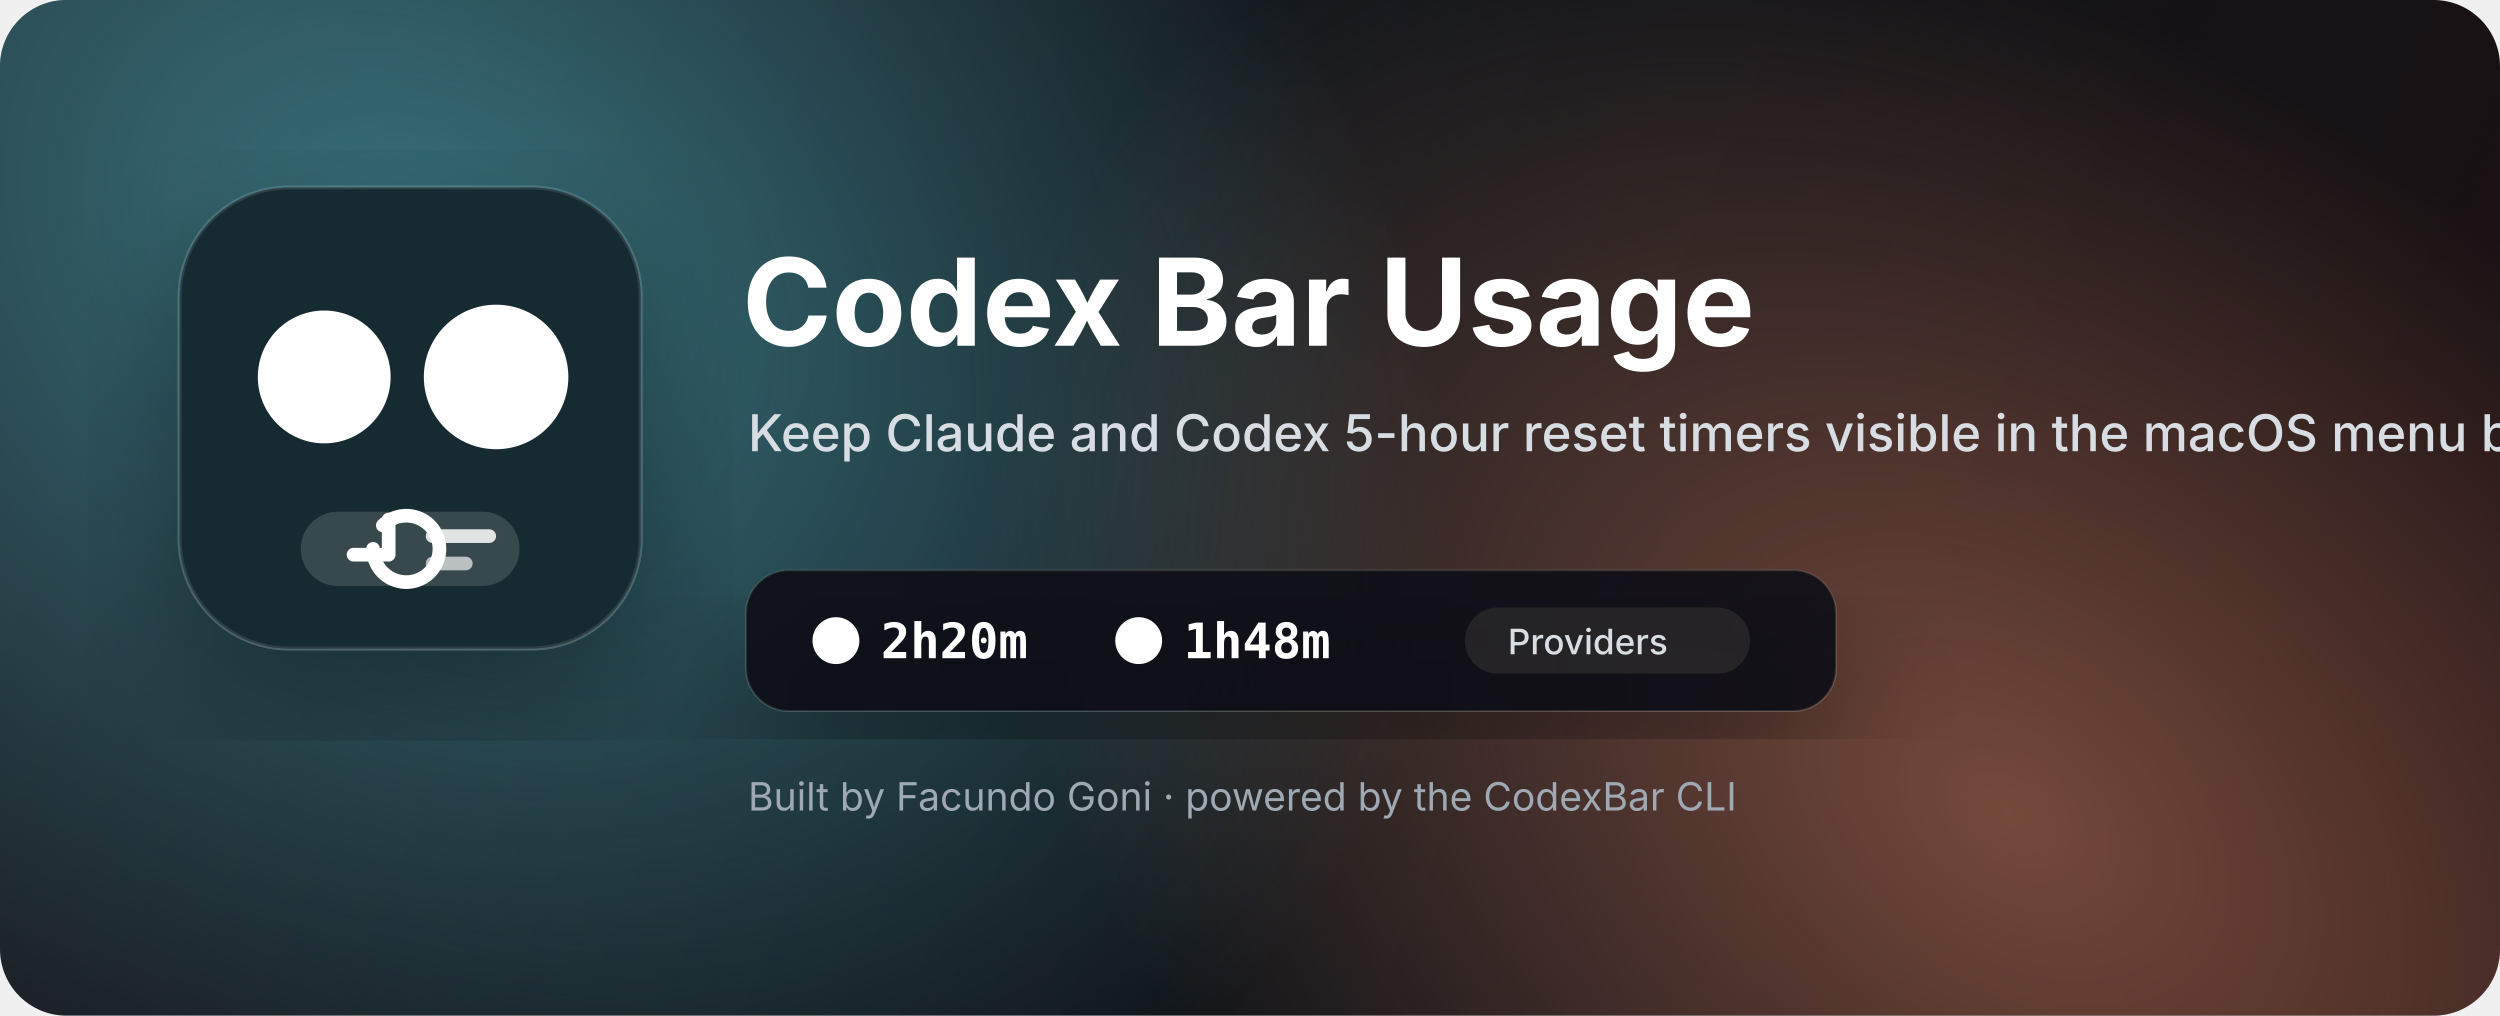
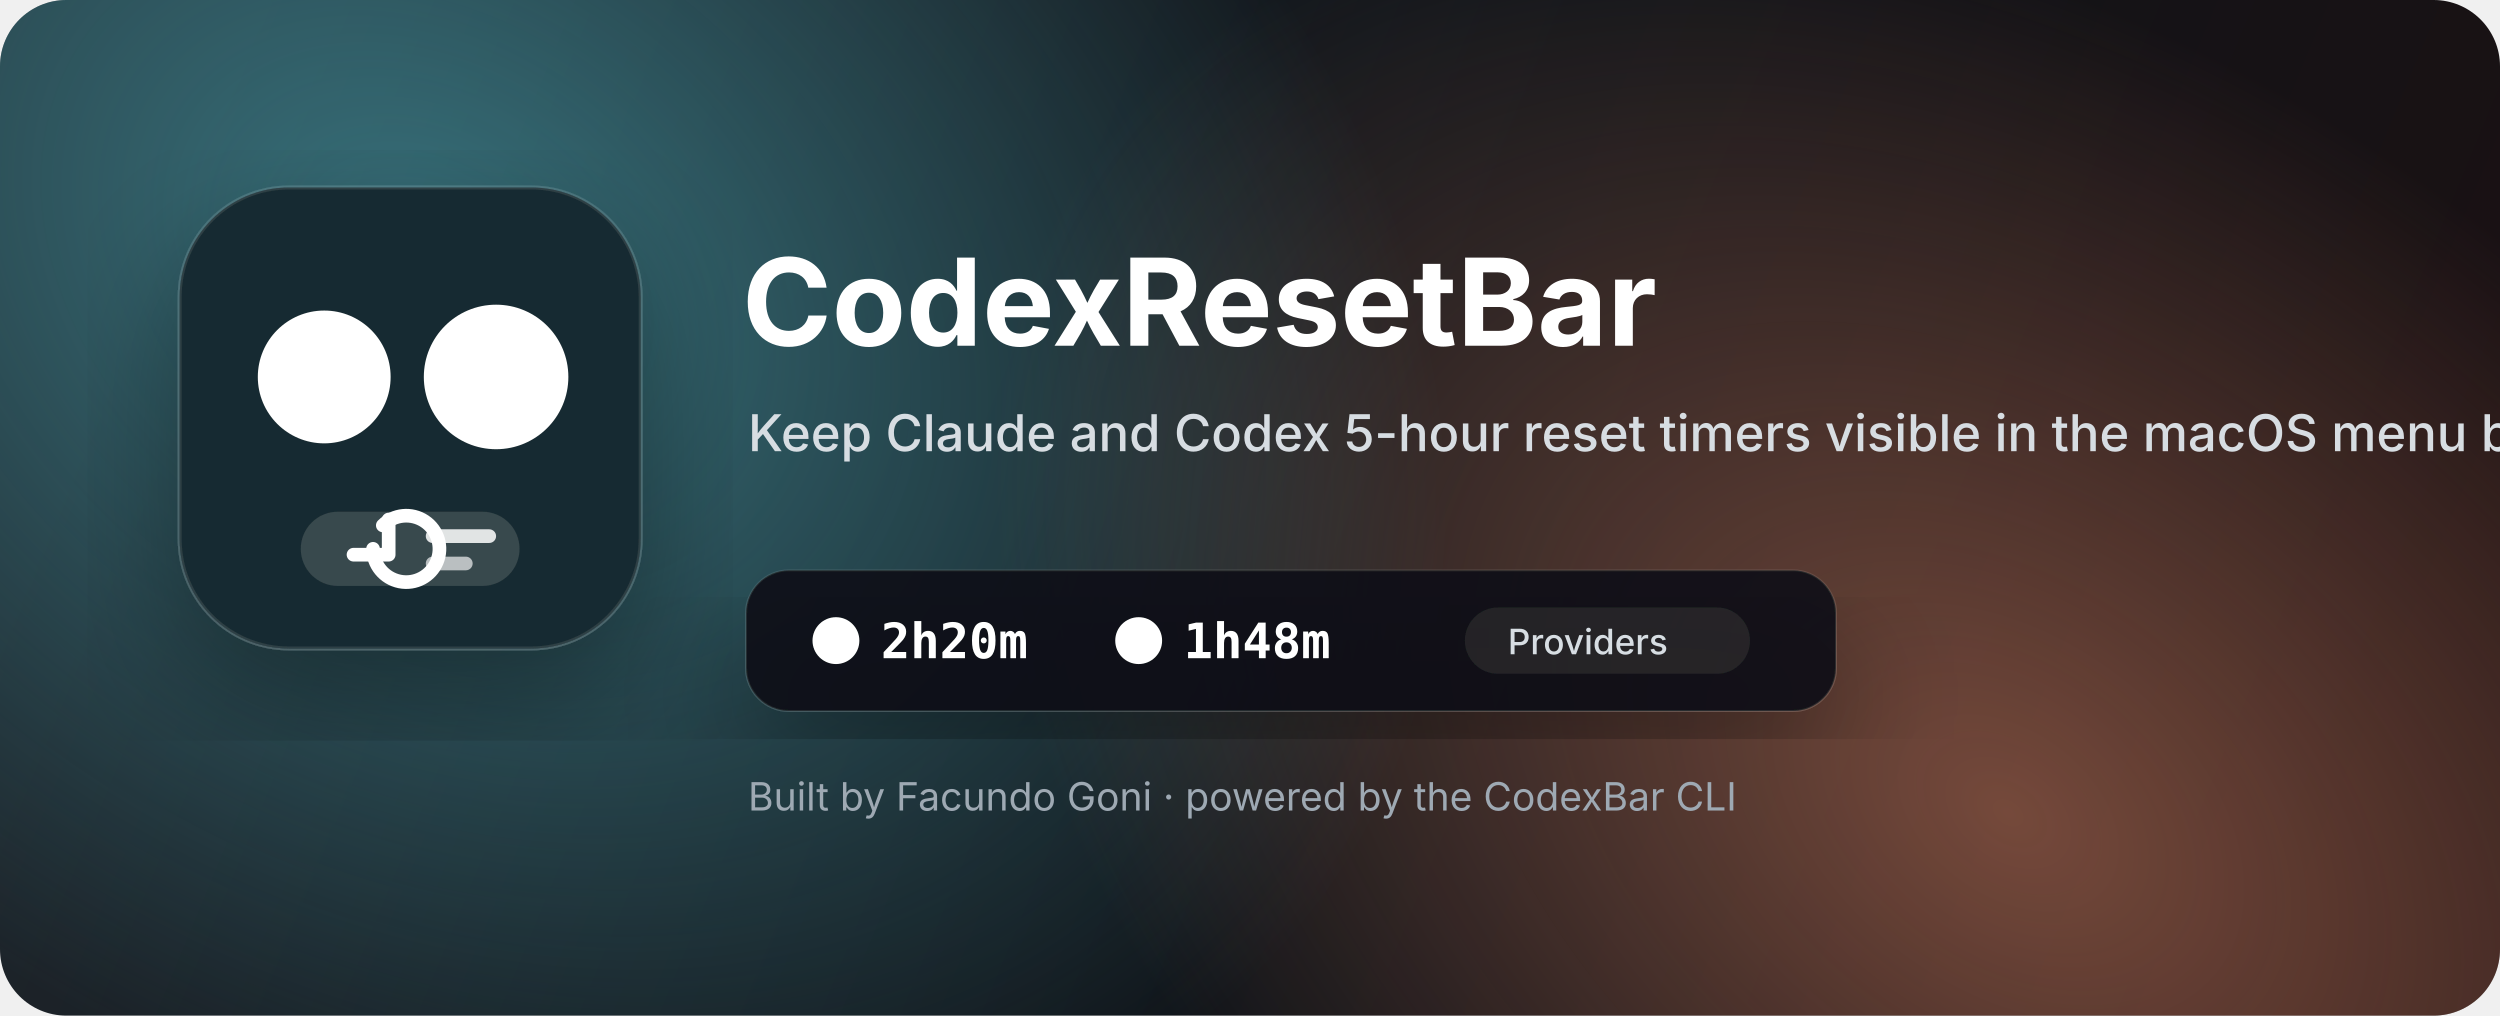
<svg xmlns="http://www.w3.org/2000/svg" width="1280" height="520" viewBox="0 0 1280 520" fill="none" role="img" aria-labelledby="title desc">
  <defs>
    <linearGradient id="bg" x1="102" y1="42" x2="1190" y2="492" gradientUnits="userSpaceOnUse">
      <stop stop-color="#1E252B" />
      <stop offset="0.55" stop-color="#101419" />
      <stop offset="1" stop-color="#1A1113" />
    </linearGradient>
    <radialGradient id="teal" cx="0" cy="0" r="1" gradientUnits="userSpaceOnUse" gradientTransform="translate(220 142) rotate(33) scale(560 420)">
      <stop stop-color="#49A3B0" stop-opacity="0.62" />
      <stop offset="1" stop-color="#49A3B0" stop-opacity="0" />
    </radialGradient>
    <radialGradient id="coral" cx="0" cy="0" r="1" gradientUnits="userSpaceOnUse" gradientTransform="translate(1030 416) rotate(-144) scale(580 390)">
      <stop stop-color="#CC7C5E" stop-opacity="0.52" />
      <stop offset="1" stop-color="#CC7C5E" stop-opacity="0" />
    </radialGradient>
    <filter id="softShadow" x="-20%" y="-20%" width="140%" height="140%" color-interpolation-filters="sRGB">
      <feDropShadow dx="0" dy="28" stdDeviation="34" flood-color="#000000" flood-opacity="0.38" />
    </filter>
  </defs>
  <rect width="1280" height="520" rx="34" fill="url(#bg)" />
  <rect width="1280" height="520" rx="34" fill="url(#teal)" />
  <rect width="1280" height="520" rx="34" fill="url(#coral)" />
  <g filter="url(#softShadow)">
    <rect x="92" y="96" width="236" height="236" rx="56" fill="#101419" />
    <rect x="92" y="96" width="236" height="236" rx="56" fill="#49A3B0" fill-opacity="0.16" />
    <rect x="92" y="96" width="236" height="236" rx="56" stroke="white" stroke-opacity="0.1" stroke-width="2" />
    <circle cx="166" cy="193" r="34" fill="white" />
    <circle cx="254" cy="193" r="37" fill="white" />
    <rect x="154" y="262" width="112" height="38" rx="19" fill="white" fill-opacity="0.14" />
    <path d="M191 281a17 17 0 1 0 5-12" stroke="white" stroke-width="7" stroke-linecap="round" />
    <path d="M199 266v18h-18" stroke="white" stroke-width="7" stroke-linecap="round" stroke-linejoin="round" />
    <rect x="218" y="271" width="36" height="7" rx="3.5" fill="white" fill-opacity="0.85" />
    <rect x="218" y="285" width="24" height="7" rx="3.5" fill="white" fill-opacity="0.65" />
  </g>
-   <text x="380" y="177" fill="white" font-family="-apple-system, BlinkMacSystemFont, 'Segoe UI', sans-serif" font-size="62" font-weight="700" letter-spacing="0">Codex Bar Usage</text>
+   <text x="380" y="177" fill="white" font-family="-apple-system, BlinkMacSystemFont, 'Segoe UI', sans-serif" font-size="62" font-weight="700" letter-spacing="0">CodexResetBar</text>
  <text x="383" y="231" fill="#D7DDE2" font-family="-apple-system, BlinkMacSystemFont, 'Segoe UI', sans-serif" font-size="26" font-weight="450">Keep Claude and Codex 5-hour reset timers visible in the macOS menu bar.</text>
  <g filter="url(#softShadow)">
    <rect x="382" y="292" width="558" height="72" rx="22" fill="#0C0F13" fill-opacity="0.9" />
    <rect x="382" y="292" width="558" height="72" rx="22" stroke="white" stroke-opacity="0.1" />
    <circle cx="428" cy="328" r="12" fill="white" />
    <text x="451" y="337" fill="white" font-family="SF Mono, ui-monospace, Menlo, monospace" font-size="25" font-weight="600">2h20m</text>
    <circle cx="583" cy="328" r="12" fill="white" />
    <text x="606" y="337" fill="white" font-family="SF Mono, ui-monospace, Menlo, monospace" font-size="25" font-weight="600">1h48m</text>
    <rect x="750" y="311" width="146" height="34" rx="17" fill="white" fill-opacity="0.08" />
    <text x="772" y="335" fill="#D7DDE2" font-family="-apple-system, BlinkMacSystemFont, 'Segoe UI', sans-serif" font-size="18" font-weight="550">Providers</text>
  </g>
  <text x="383" y="415" fill="#9EA9B3" font-family="-apple-system, BlinkMacSystemFont, 'Segoe UI', sans-serif" font-size="20">Built by Facundo Goni · powered by the CodexBar CLI</text>
</svg>
